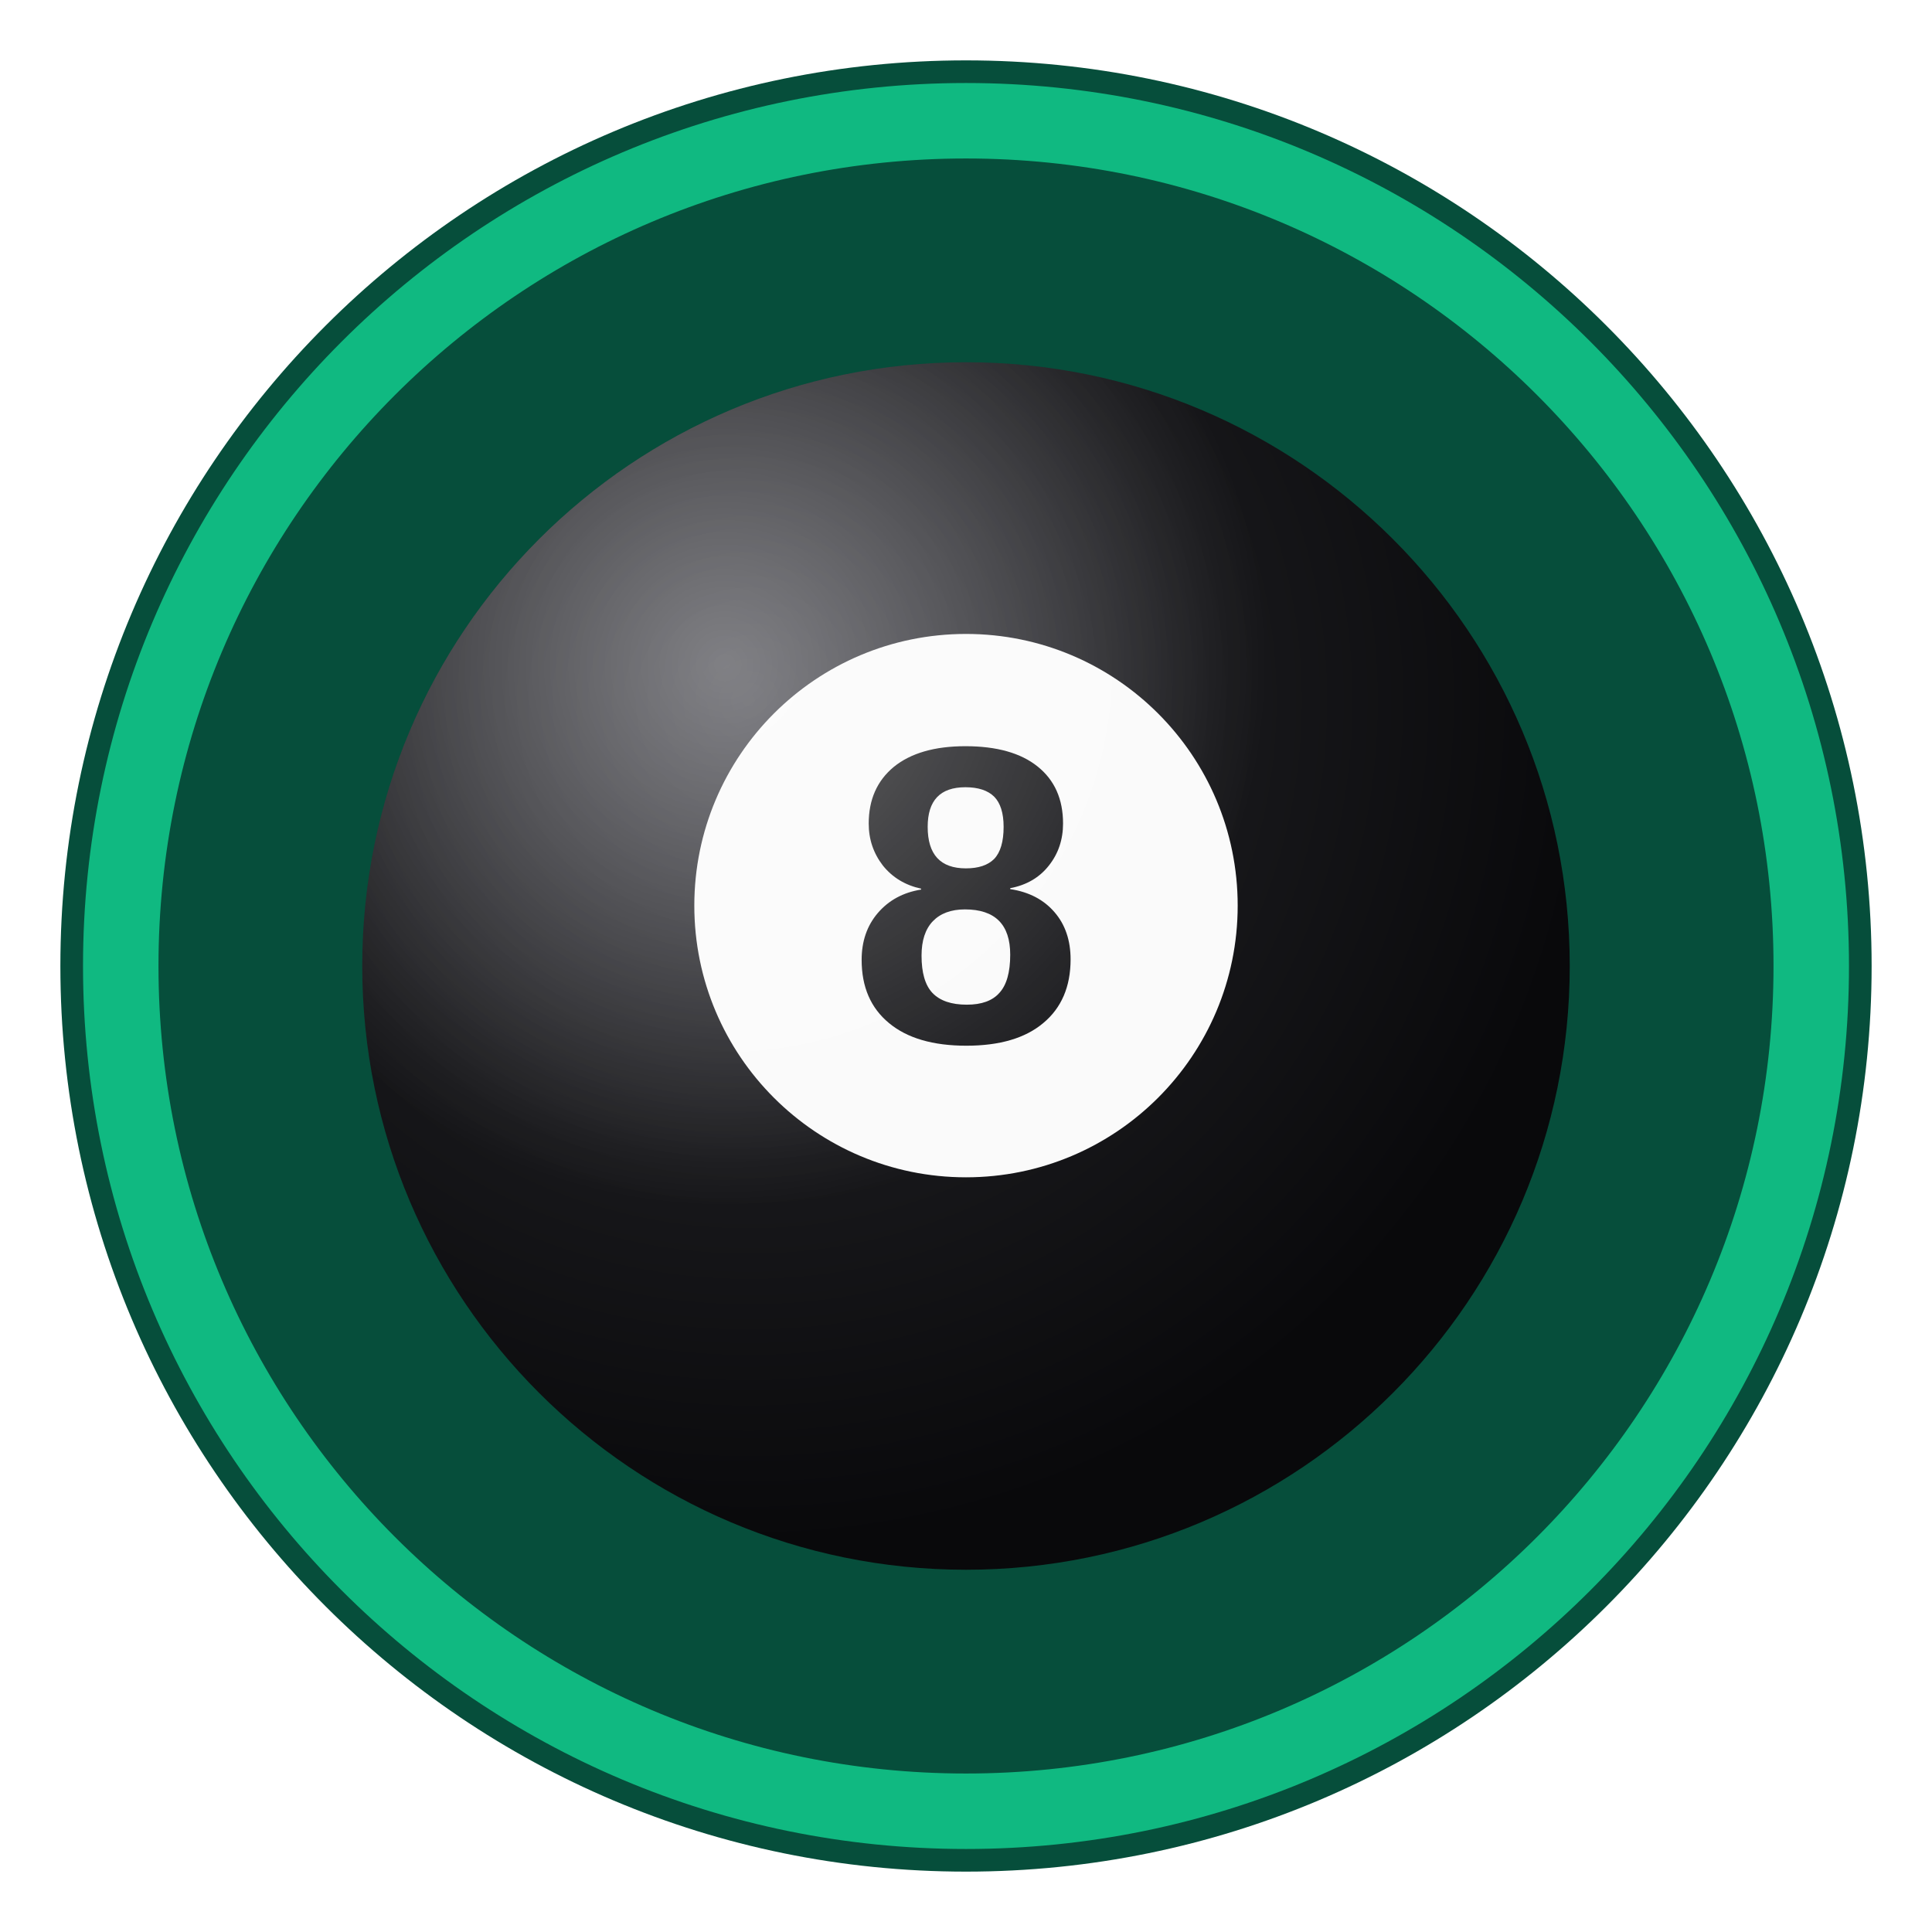
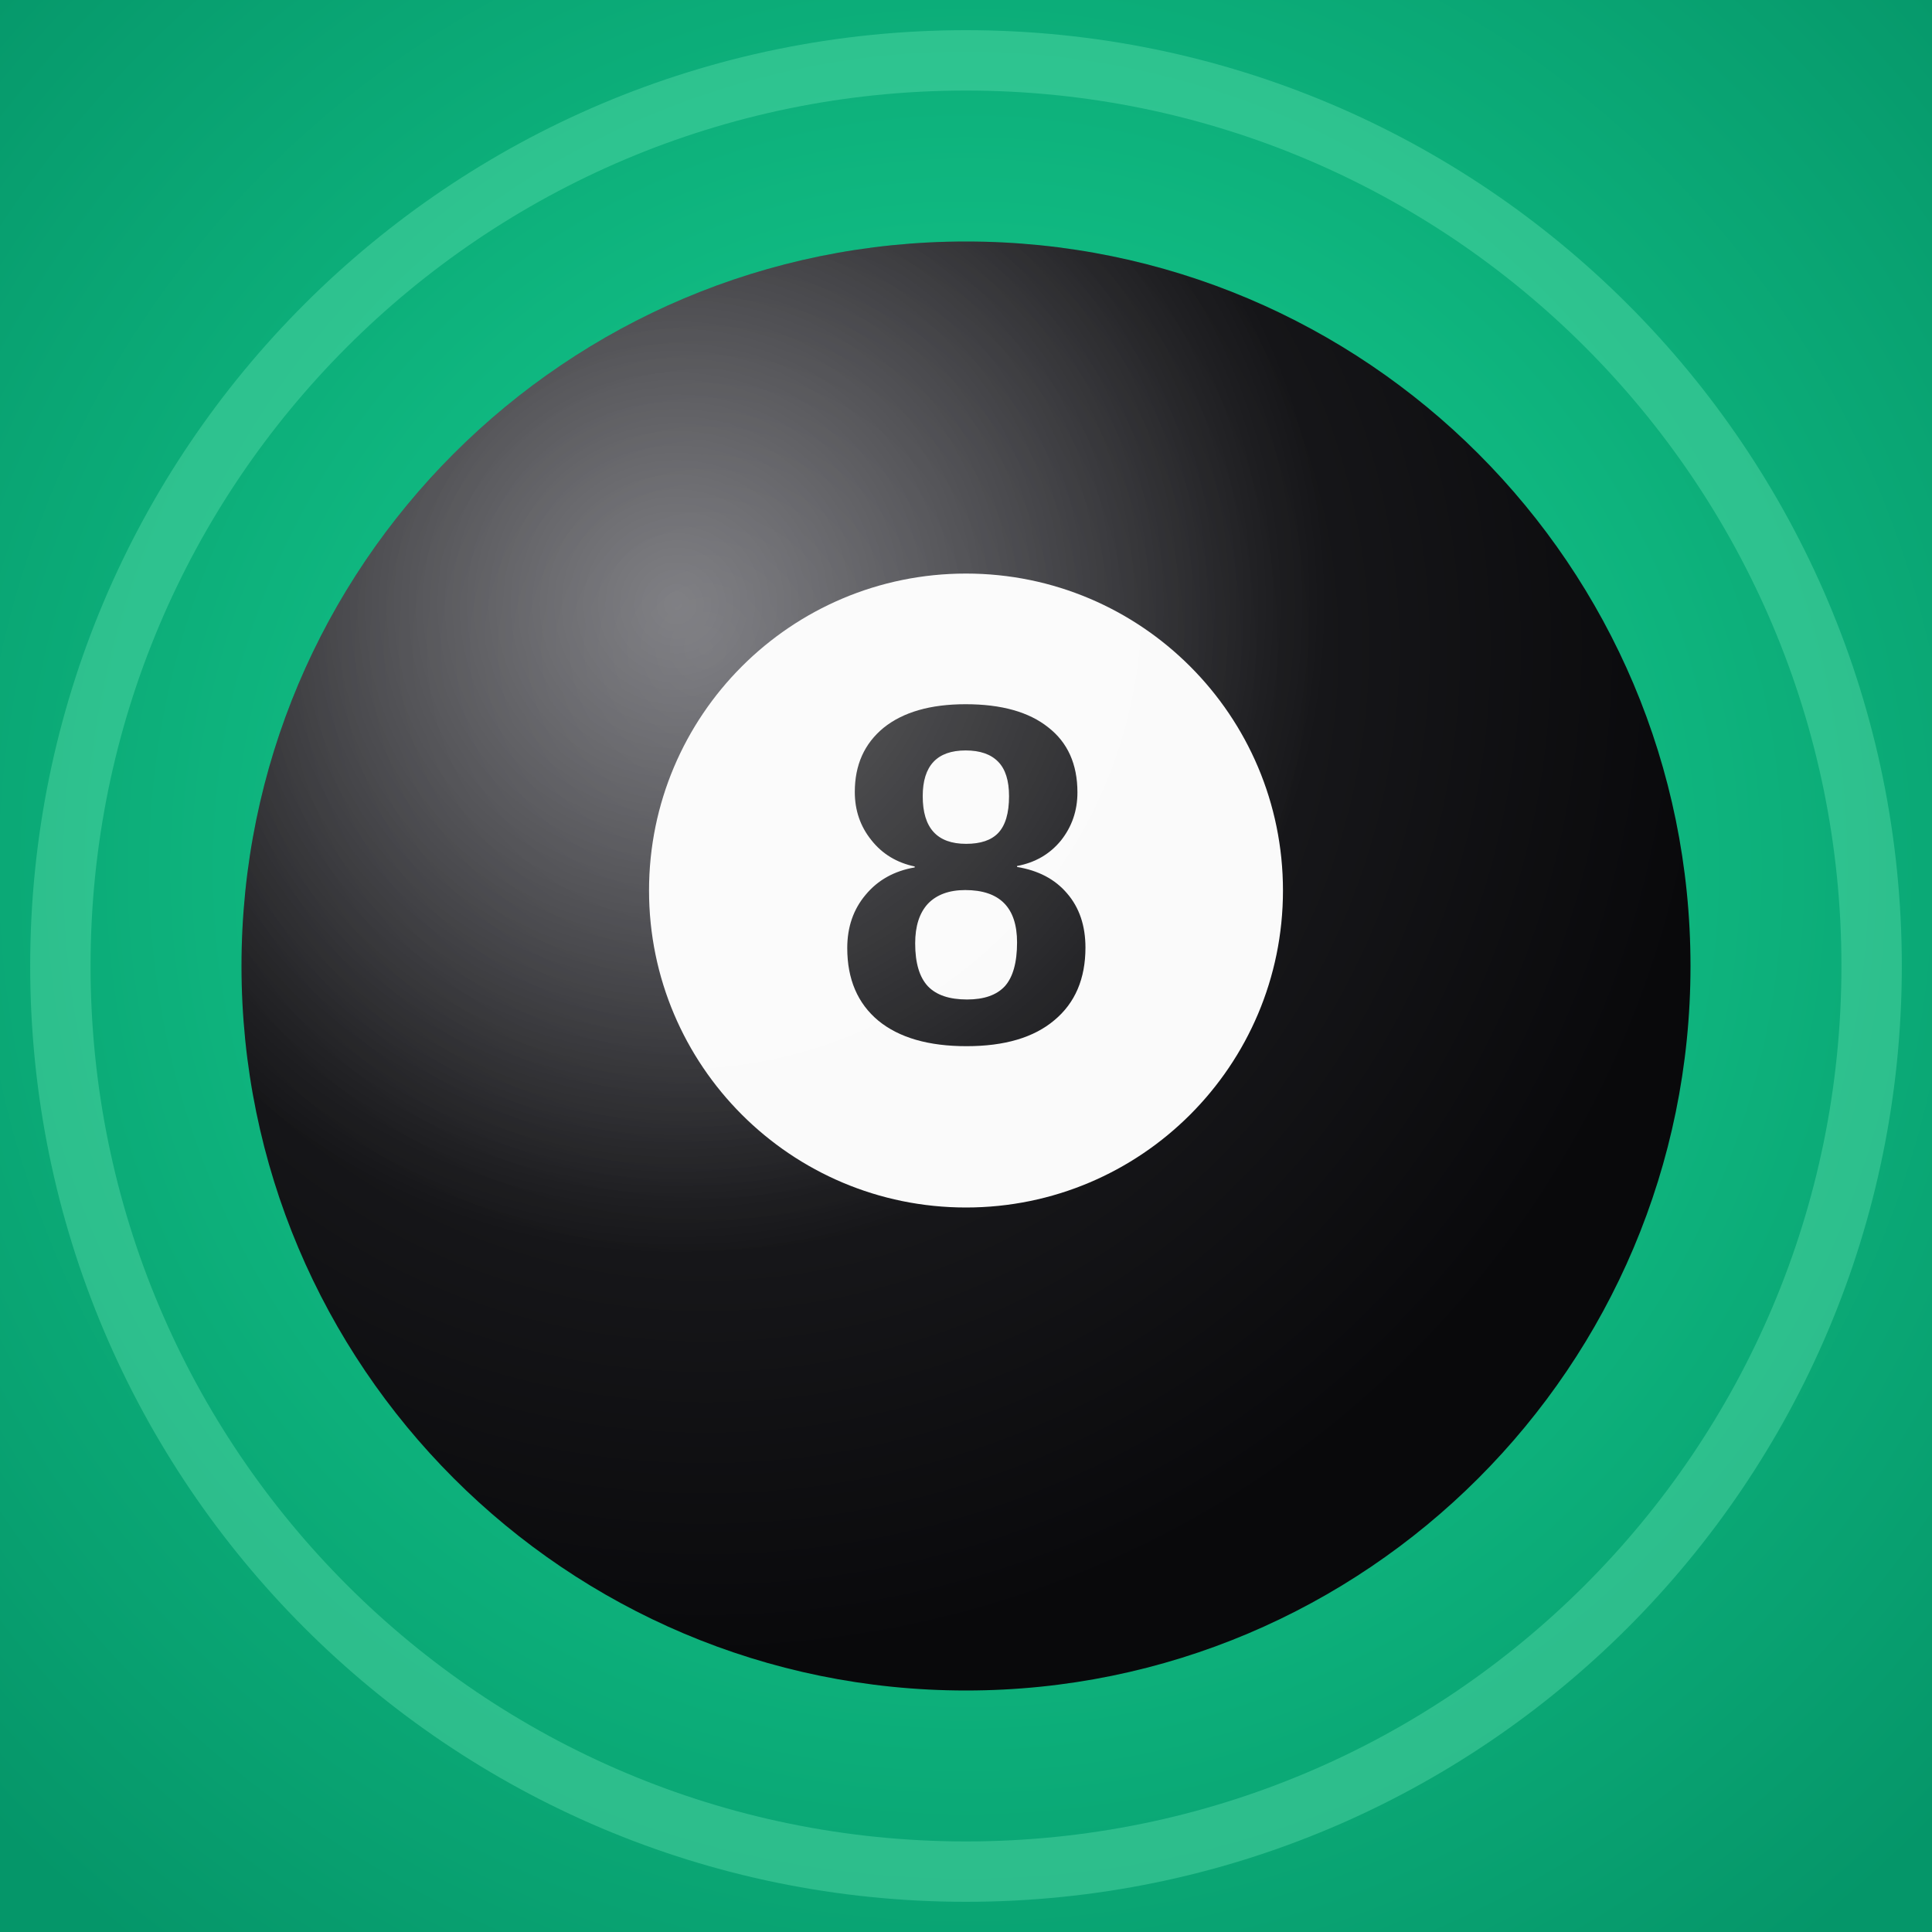
<svg xmlns="http://www.w3.org/2000/svg" viewBox="0 0 64 64" role="img" aria-label="Billiards Tracker">
  <defs>
+     <radialGradient id="felt" cx="50%" cy="45%" r="70%">
+       <stop offset="0%" stop-color="#34d399" />
+       <stop offset="45%" stop-color="#10b981" />
+       <stop offset="100%" stop-color="#059669" />
+     </radialGradient>
    <radialGradient id="ball" cx="32%" cy="28%" r="70%">
      <stop offset="0%" stop-color="#3f3f46" />
      <stop offset="55%" stop-color="#18181b" />
      <stop offset="100%" stop-color="#09090b" />
    </radialGradient>
    <radialGradient id="shine" cx="30%" cy="25%" r="45%">
      <stop offset="0%" stop-color="#ffffff" stop-opacity="0.35" />
      <stop offset="100%" stop-color="#ffffff" stop-opacity="0" />
    </radialGradient>
  </defs>
-   <circle cx="32" cy="32" r="30" fill="#064e3b" />
-   <circle cx="32" cy="32" r="28" fill="none" stroke="#10b981" stroke-width="2.5" />
-   <circle cx="32" cy="32" r="20" fill="url(#ball)" />
-   <circle cx="32" cy="30" r="9" fill="#fafafa" />
-   <text x="32" y="34.5" text-anchor="middle" font-family="Segoe UI, Arial, sans-serif" font-size="14" font-weight="800" fill="#18181b">8</text>
-   <circle cx="32" cy="32" r="20" fill="url(#shine)" />
+   <rect width="64" height="64" fill="url(#felt)" />
+   <circle cx="32" cy="32" r="30" fill="none" stroke="#6ee7b7" stroke-opacity="0.35" stroke-width="2" />
+   <circle cx="32" cy="32" r="24" fill="url(#ball)" />
+   <circle cx="32" cy="29.5" r="10.5" fill="#fafafa" />
+   <text x="32" y="34.5" text-anchor="middle" font-family="Segoe UI, Arial, sans-serif" font-size="16" font-weight="800" fill="#18181b">8</text>
+   <circle cx="32" cy="32" r="24" fill="url(#shine)" />
</svg>
